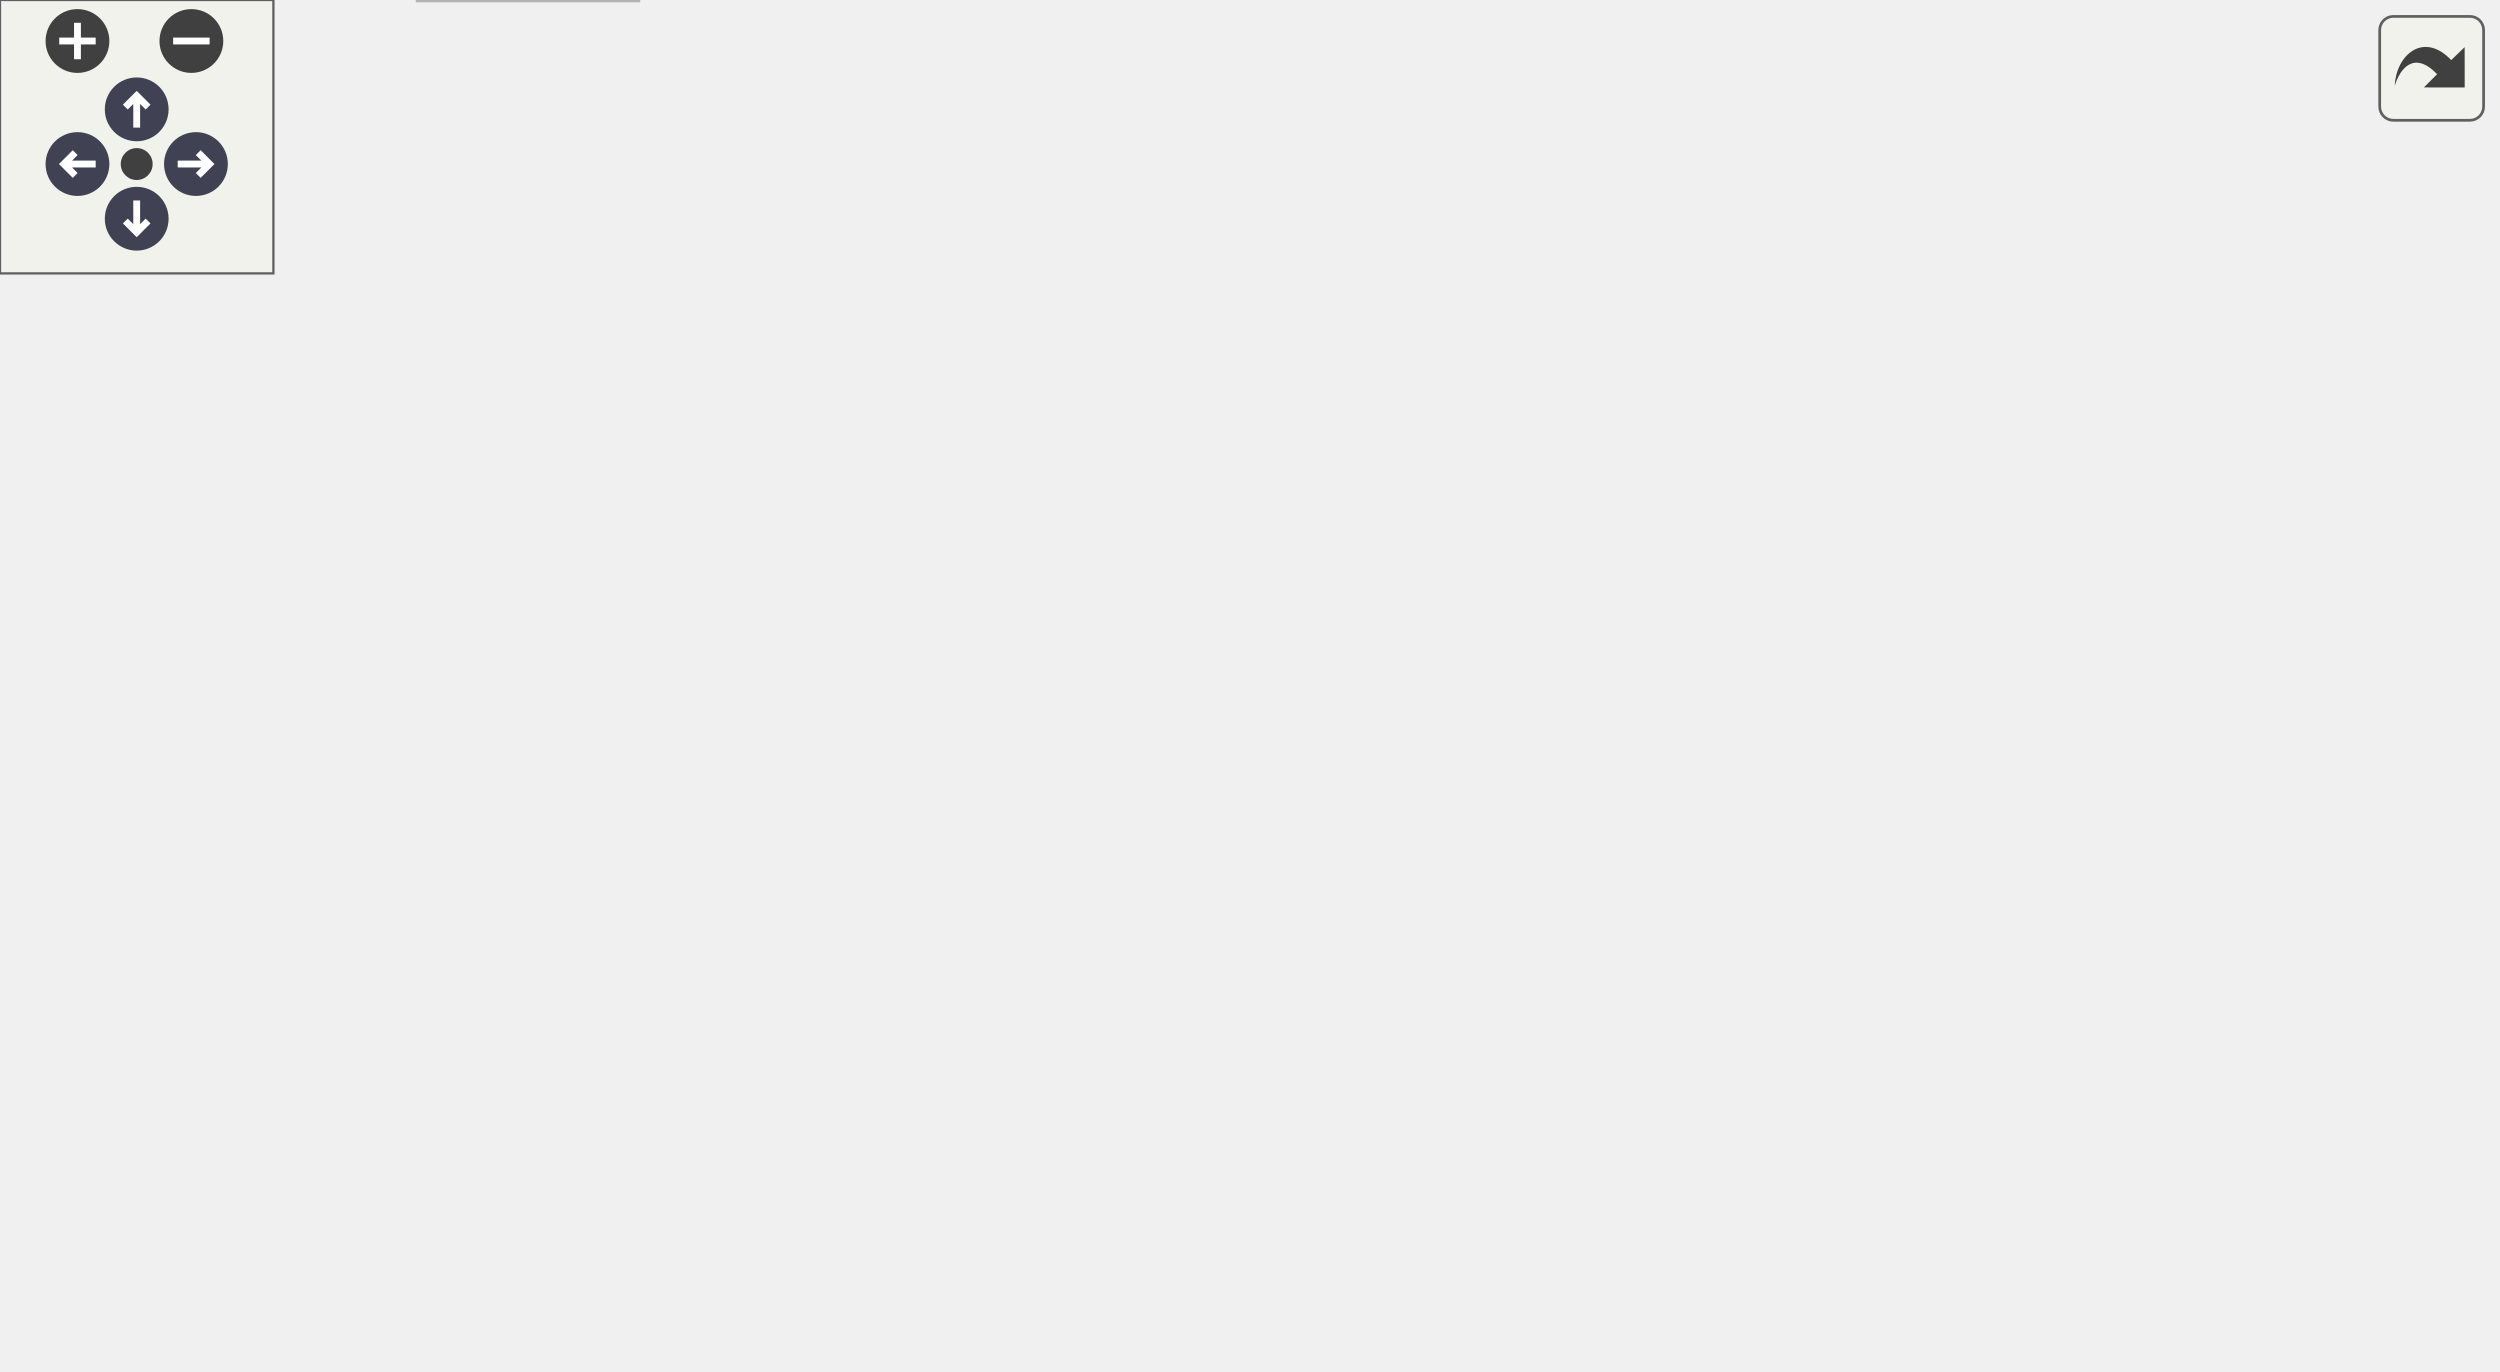
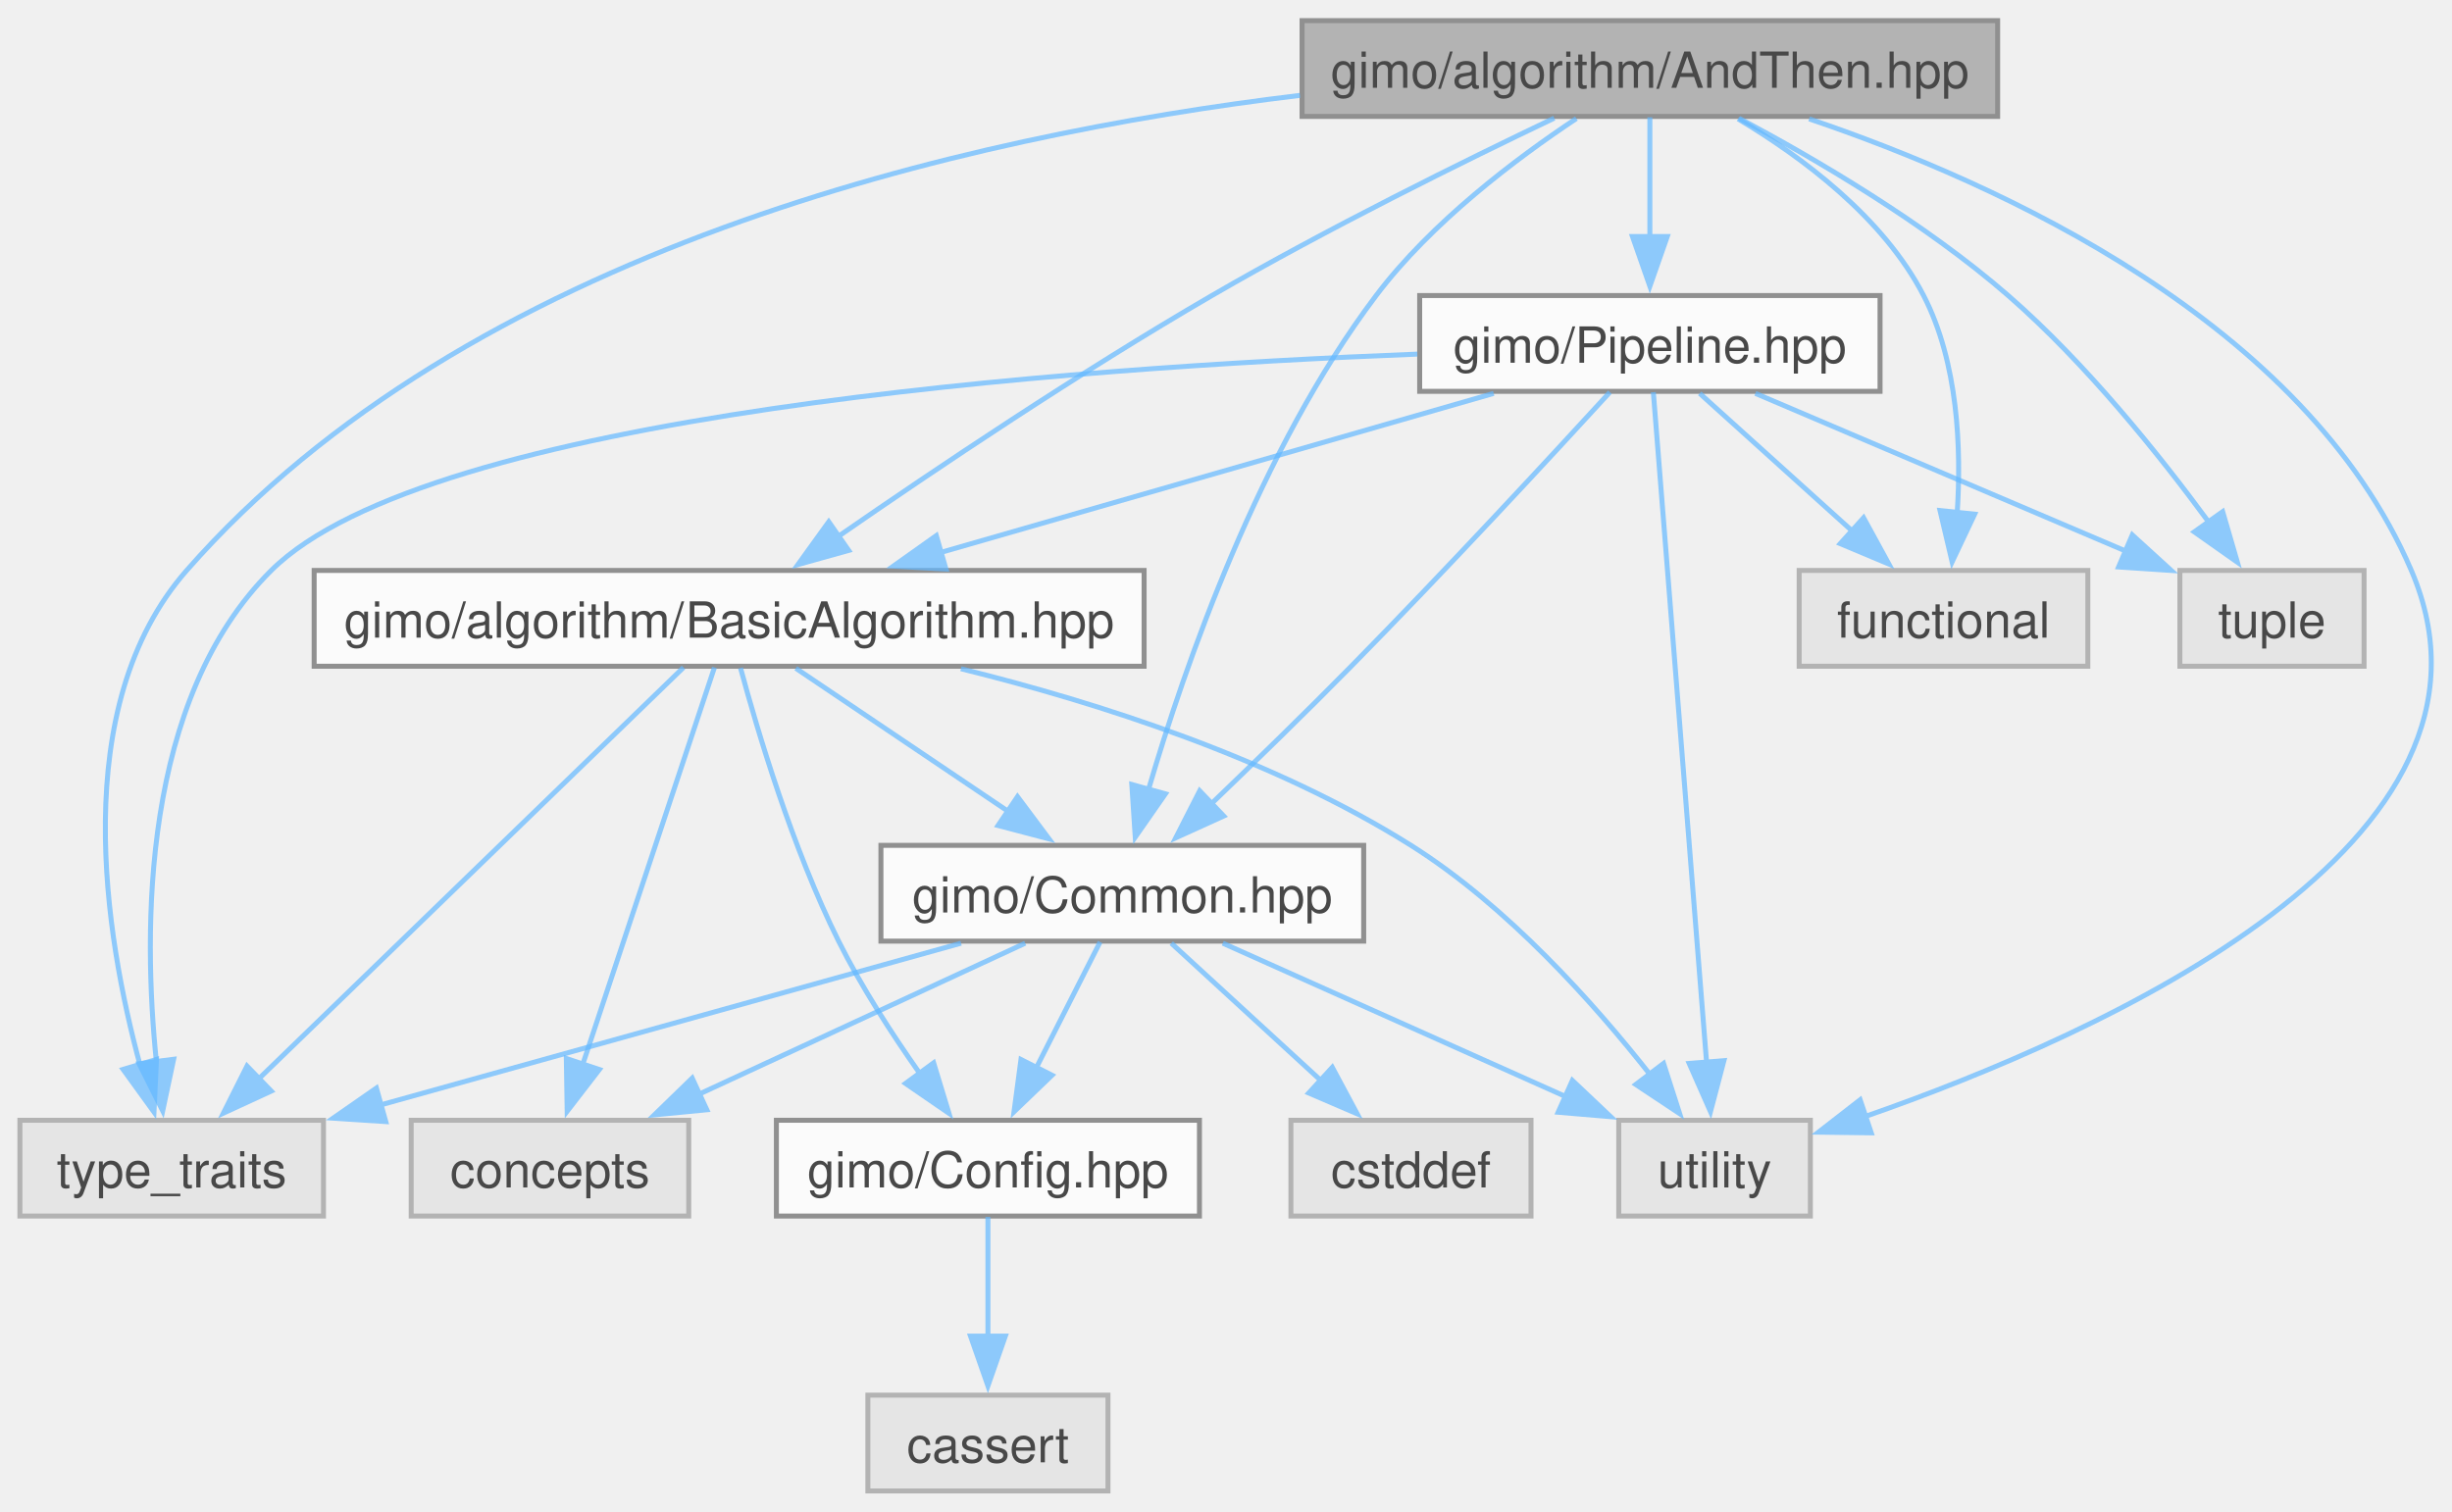
- <svg xmlns="http://www.w3.org/2000/svg" xmlns:xlink="http://www.w3.org/1999/xlink" id="main" version="1.1" xml:space="preserve">
-   <style type="text/css">
+ <svg xmlns="http://www.w3.org/2000/svg" xmlns:xlink="http://www.w3.org/1999/xlink" width="493pt" height="304pt" viewBox="0.00 0.00 492.67 303.50">
+   <svg id="main" version="1.1" xml:space="preserve">
+     <style type="text/css">
.node, .edge {opacity: 0.7;}
.node.selected, .edge.selected {opacity: 1;}
.edge:hover path { stroke: red; }
.edge:hover polygon { stroke: red; fill: red; }
</style>
-   <defs>
-     <circle id="rim" cx="0" cy="0" r="7" />
-     <circle id="rim2" cx="0" cy="0" r="3.5" />
-     <g id="zoomPlus">
-       <use xlink:href="#rim" fill="#404040">
-         <set attributeName="fill" to="#808080" begin="zoomplus.mouseover" end="zoomplus.mouseout" />
-       </use>
-       <path d="M-4,0h8M0,-4v8" fill="none" stroke="white" stroke-width="1.5" pointer-events="none" />
-     </g>
-     <g id="zoomMin">
-       <use xlink:href="#rim" fill="#404040">
-         <set attributeName="fill" to="#808080" begin="zoomminus.mouseover" end="zoomminus.mouseout" />
-       </use>
-       <path d="M-4,0h8" fill="none" stroke="white" stroke-width="1.5" pointer-events="none" />
-     </g>
-     <g id="arrowUp" transform="translate(30 24)">
-       <use xlink:href="#rim" />
-       <path pointer-events="none" fill="none" stroke="white" stroke-width="1.5" d="M0,-3.0v7 M-2.5,-0.5L0,-3.0L2.5,-0.5" />
-     </g>
-     <g id="arrowRight" transform="rotate(90) translate(36 -43)">
-       <use xlink:href="#rim" />
-       <path pointer-events="none" fill="none" stroke="white" stroke-width="1.5" d="M0,-3.0v7 M-2.5,-0.5L0,-3.0L2.5,-0.5" />
-     </g>
-     <g id="arrowDown" transform="rotate(180) translate(-30 -48)">
-       <use xlink:href="#rim" />
-       <path pointer-events="none" fill="none" stroke="white" stroke-width="1.5" d="M0,-3.0v7 M-2.5,-0.5L0,-3.0L2.5,-0.5" />
-     </g>
-     <g id="arrowLeft" transform="rotate(270) translate(-36 17)">
-       <use xlink:href="#rim" />
-       <path pointer-events="none" fill="none" stroke="white" stroke-width="1.5" d="M0,-3.0v7 M-2.5,-0.5L0,-3.0L2.5,-0.5" />
-     </g>
-     <g id="resetDef">
-       <use xlink:href="#rim2" fill="#404040">
-         <set attributeName="fill" to="#808080" begin="reset.mouseover" end="reset.mouseout" />
-       </use>
-     </g>
-   </defs>
-   <svg id="graph" class="graph">
-     <g id="viewport">
-       <g id="Node000001" class="node">
-         <g id="a_Node000001">
-           <a xlink:title=" ">
-             <polygon fill="#999999" stroke="#666666" points="440.75,-240.25 301,-240.25 301,-221 440.75,-221 440.75,-240.25" />
-             <text text-anchor="middle" x="370.88" y="-226.75" font-family="Helvetica,sans-Serif" font-size="10.00">gimo/algorithm/AndThen.hpp</text>
-           </a>
+     <svg id="graph" class="graph">
+       <g id="graph0" class="graph" transform="scale(1 1) rotate(0) translate(4 299.5)">
+         <g id="Node000001" class="node">
+           <g id="a_Node000001">
+             <a xlink:title=" ">
+               <polygon fill="#999999" stroke="#666666" points="397.38,-295.5 257.62,-295.5 257.62,-276.25 397.38,-276.25 397.38,-295.5" />
+               <text text-anchor="middle" x="327.5" y="-282" font-family="Helvetica,sans-Serif" font-size="10.00">gimo/algorithm/AndThen.hpp</text>
+             </a>
+           </g>
+         </g>
+         <g id="Node000002" class="node">
+           <g id="a_Node000002">
+             <a xlink:href="../../d3/d58/_common_8hpp.html" target="_top" xlink:title=" ">
+               <polygon fill="white" stroke="#666666" points="270,-129.75 173,-129.75 173,-110.5 270,-110.5 270,-129.75" />
+               <text text-anchor="middle" x="221.5" y="-116.25" font-family="Helvetica,sans-Serif" font-size="10.00">gimo/Common.hpp</text>
+             </a>
+           </g>
+         </g>
+         <g id="edge1_Node000001_Node000002" class="edge">
+           <g id="a_edge1_Node000001_Node000002">
+             <a xlink:title=" ">
+               <path fill="none" stroke="#63b8ff" d="M312.74,-275.83C300.59,-267.76 283.62,-254.97 272.5,-240.25 249.07,-209.23 234.03,-165.81 226.73,-140.86" />
+               <polygon fill="#63b8ff" stroke="#63b8ff" points="230.16,-140.1 224.1,-131.41 223.41,-141.98 230.16,-140.1" />
+             </a>
+           </g>
+         </g>
+         <g id="Node000007" class="node">
+           <g id="a_Node000007">
+             <a xlink:title=" ">
+               <polygon fill="#e0e0e0" stroke="#999999" points="61,-74.5 0,-74.5 0,-55.25 61,-55.25 61,-74.5" />
+               <text text-anchor="middle" x="30.5" y="-61" font-family="Helvetica,sans-Serif" font-size="10.00">type_traits</text>
+             </a>
+           </g>
+         </g>
+         <g id="edge23_Node000001_Node000007" class="edge">
+           <g id="a_edge23_Node000001_Node000007">
+             <a xlink:title=" ">
+               <path fill="none" stroke="#63b8ff" d="M257.2,-280.48C189.74,-272.36 90.01,-249.44 33.5,-185 9.48,-157.61 17.09,-111.53 24.18,-85.44" />
+               <polygon fill="#63b8ff" stroke="#63b8ff" points="27.44,-86.73 26.94,-76.15 20.73,-84.73 27.44,-86.73" />
+             </a>
+           </g>
+         </g>
+         <g id="Node000008" class="node">
+           <g id="a_Node000008">
+             <a xlink:title=" ">
+               <polygon fill="#e0e0e0" stroke="#999999" points="359.75,-74.5 321.25,-74.5 321.25,-55.25 359.75,-55.25 359.75,-74.5" />
+               <text text-anchor="middle" x="340.5" y="-61" font-family="Helvetica,sans-Serif" font-size="10.00">utility</text>
+             </a>
+           </g>
+         </g>
+         <g id="edge24_Node000001_Node000008" class="edge">
+           <g id="a_edge24_Node000001_Node000008">
+             <a xlink:title=" ">
+               <path fill="none" stroke="#63b8ff" d="M359.5,-275.76C397.69,-262.83 459.07,-235 480.5,-185 504.01,-130.14 418.46,-91.86 370.65,-75.22" />
+               <polygon fill="#63b8ff" stroke="#63b8ff" points="371.98,-71.97 361.38,-72.11 369.75,-78.61 371.98,-71.97" />
+             </a>
+           </g>
+         </g>
+         <g id="Node000009" class="node">
+           <g id="a_Node000009">
+             <a xlink:href="../../d1/da8/_pipeline_8hpp.html" target="_top" xlink:title=" ">
+               <polygon fill="white" stroke="#666666" points="373.75,-240.25 281.25,-240.25 281.25,-221 373.75,-221 373.75,-240.25" />
+               <text text-anchor="middle" x="327.5" y="-226.75" font-family="Helvetica,sans-Serif" font-size="10.00">gimo/Pipeline.hpp</text>
+             </a>
+           </g>
+         </g>
+         <g id="edge8_Node000001_Node000009" class="edge">
+           <g id="a_edge8_Node000001_Node000009">
+             <a xlink:title=" ">
+               <path fill="none" stroke="#63b8ff" d="M327.5,-276.08C327.5,-269.57 327.5,-260.42 327.5,-252.12" />
+               <polygon fill="#63b8ff" stroke="#63b8ff" points="331,-252.12 327.5,-242.12 324,-252.12 331,-252.12" />
+             </a>
+           </g>
+         </g>
+         <g id="Node000010" class="node">
+           <g id="a_Node000010">
+             <a xlink:href="../../de/dca/_basic_algorithm_8hpp.html" target="_top" xlink:title=" ">
+               <polygon fill="white" stroke="#666666" points="225.88,-185 59.12,-185 59.12,-165.75 225.88,-165.75 225.88,-185" />
+               <text text-anchor="middle" x="142.5" y="-171.5" font-family="Helvetica,sans-Serif" font-size="10.00">gimo/algorithm/BasicAlgorithm.hpp</text>
+             </a>
+           </g>
+         </g>
+         <g id="edge20_Node000001_Node000010" class="edge">
+           <g id="a_edge20_Node000001_Node000010">
+             <a xlink:title=" ">
+               <path fill="none" stroke="#63b8ff" d="M308.29,-275.91C290.23,-267.3 262.61,-253.66 239.5,-240.25 213.04,-224.89 183.87,-205.3 164.5,-191.89" />
+               <polygon fill="#63b8ff" stroke="#63b8ff" points="166.52,-189.03 156.32,-186.18 162.52,-194.78 166.52,-189.03" />
+             </a>
+           </g>
+         </g>
+         <g id="Node000011" class="node">
+           <g id="a_Node000011">
+             <a xlink:title=" ">
+               <polygon fill="#e0e0e0" stroke="#999999" points="415.5,-185 357.5,-185 357.5,-165.75 415.5,-165.75 415.5,-185" />
+               <text text-anchor="middle" x="386.5" y="-171.5" font-family="Helvetica,sans-Serif" font-size="10.00">functional</text>
+             </a>
+           </g>
+         </g>
+         <g id="edge21_Node000001_Node000011" class="edge">
+           <g id="a_edge21_Node000001_Node000011">
+             <a xlink:title=" ">
+               <path fill="none" stroke="#63b8ff" d="M345.21,-275.76C358,-268.14 374.39,-255.99 382.5,-240.25 389.44,-226.78 390.12,-209.53 389.24,-196.35" />
+               <polygon fill="#63b8ff" stroke="#63b8ff" points="392.76,-196.31 388.23,-186.73 385.8,-197.04 392.76,-196.31" />
+             </a>
+           </g>
+         </g>
+         <g id="Node000012" class="node">
+           <g id="a_Node000012">
+             <a xlink:title=" ">
+               <polygon fill="#e0e0e0" stroke="#999999" points="471,-185 434,-185 434,-165.75 471,-165.75 471,-185" />
+               <text text-anchor="middle" x="452.5" y="-171.5" font-family="Helvetica,sans-Serif" font-size="10.00">tuple</text>
+             </a>
+           </g>
+         </g>
+         <g id="edge22_Node000001_Node000012" class="edge">
+           <g id="a_edge22_Node000001_Node000012">
+             <a xlink:title=" ">
+               <path fill="none" stroke="#63b8ff" d="M345.45,-275.87C360.71,-267.74 382.75,-254.83 399.5,-240.25 415.09,-226.68 429.85,-208.26 439.81,-194.69" />
+               <polygon fill="#63b8ff" stroke="#63b8ff" points="442.59,-196.82 445.55,-186.65 436.89,-192.75 442.59,-196.82" />
+             </a>
+           </g>
+         </g>
+         <g id="Node000003" class="node">
+           <g id="a_Node000003">
+             <a xlink:href="../../d8/dd2/_config_8hpp.html" target="_top" xlink:title=" ">
+               <polygon fill="white" stroke="#666666" points="237,-74.5 152,-74.5 152,-55.25 237,-55.25 237,-74.5" />
+               <text text-anchor="middle" x="194.5" y="-61" font-family="Helvetica,sans-Serif" font-size="10.00">gimo/Config.hpp</text>
+             </a>
+           </g>
+         </g>
+         <g id="edge2_Node000002_Node000003" class="edge">
+           <g id="a_edge2_Node000002_Node000003">
+             <a xlink:title=" ">
+               <path fill="none" stroke="#63b8ff" d="M217.04,-110.33C213.55,-103.44 208.55,-93.59 204.15,-84.91" />
+               <polygon fill="#63b8ff" stroke="#63b8ff" points="207.38,-83.55 199.74,-76.21 201.14,-86.71 207.38,-83.55" />
+             </a>
+           </g>
+         </g>
+         <g id="Node000005" class="node">
+           <g id="a_Node000005">
+             <a xlink:title=" ">
+               <polygon fill="#e0e0e0" stroke="#999999" points="134.38,-74.5 78.62,-74.5 78.62,-55.25 134.38,-55.25 134.38,-74.5" />
+               <text text-anchor="middle" x="106.5" y="-61" font-family="Helvetica,sans-Serif" font-size="10.00">concepts</text>
+             </a>
+           </g>
+         </g>
+         <g id="edge4_Node000002_Node000005" class="edge">
+           <g id="a_edge4_Node000002_Node000005">
+             <a xlink:title=" ">
+               <path fill="none" stroke="#63b8ff" d="M201.99,-110.09C183.98,-101.75 156.98,-89.25 136.27,-79.66" />
+               <polygon fill="#63b8ff" stroke="#63b8ff" points="138.02,-76.61 127.48,-75.59 135.08,-82.97 138.02,-76.61" />
+             </a>
+           </g>
+         </g>
+         <g id="Node000006" class="node">
+           <g id="a_Node000006">
+             <a xlink:title=" ">
+               <polygon fill="#e0e0e0" stroke="#999999" points="303.62,-74.5 255.38,-74.5 255.38,-55.25 303.62,-55.25 303.62,-74.5" />
+               <text text-anchor="middle" x="279.5" y="-61" font-family="Helvetica,sans-Serif" font-size="10.00">cstddef</text>
+             </a>
+           </g>
+         </g>
+         <g id="edge5_Node000002_Node000006" class="edge">
+           <g id="a_edge5_Node000002_Node000006">
+             <a xlink:title=" ">
+               <path fill="none" stroke="#63b8ff" d="M231.34,-110.09C239.55,-102.55 251.48,-91.6 261.41,-82.48" />
+               <polygon fill="#63b8ff" stroke="#63b8ff" points="263.69,-85.14 268.69,-75.8 258.96,-79.98 263.69,-85.14" />
+             </a>
+           </g>
+         </g>
+         <g id="edge6_Node000002_Node000007" class="edge">
+           <g id="a_edge6_Node000002_Node000007">
+             <a xlink:title=" ">
+               <path fill="none" stroke="#63b8ff" d="M189.1,-110.09C156.93,-101.12 107.46,-87.33 72.33,-77.54" />
+               <polygon fill="#63b8ff" stroke="#63b8ff" points="73.51,-74.23 62.93,-74.92 71.63,-80.97 73.51,-74.23" />
+             </a>
+           </g>
+         </g>
+         <g id="edge7_Node000002_Node000008" class="edge">
+           <g id="a_edge7_Node000002_Node000008">
+             <a xlink:title=" ">
+               <path fill="none" stroke="#63b8ff" d="M241.69,-110.09C260.63,-101.61 289.21,-88.83 310.76,-79.18" />
+               <polygon fill="#63b8ff" stroke="#63b8ff" points="311.93,-82.5 319.62,-75.22 309.07,-76.11 311.93,-82.5" />
+             </a>
+           </g>
+         </g>
+         <g id="Node000004" class="node">
+           <g id="a_Node000004">
+             <a xlink:title=" ">
+               <polygon fill="#e0e0e0" stroke="#999999" points="218.62,-19.25 170.38,-19.25 170.38,0 218.62,0 218.62,-19.25" />
+               <text text-anchor="middle" x="194.5" y="-5.75" font-family="Helvetica,sans-Serif" font-size="10.00">cassert</text>
+             </a>
+           </g>
+         </g>
+         <g id="edge3_Node000003_Node000004" class="edge">
+           <g id="a_edge3_Node000003_Node000004">
+             <a xlink:title=" ">
+               <path fill="none" stroke="#63b8ff" d="M194.5,-55.08C194.5,-48.57 194.5,-39.42 194.5,-31.12" />
+               <polygon fill="#63b8ff" stroke="#63b8ff" points="198,-31.12 194.5,-21.12 191,-31.12 198,-31.12" />
+             </a>
+           </g>
+         </g>
+         <g id="edge9_Node000009_Node000002" class="edge">
+           <g id="a_edge9_Node000009_Node000002">
+             <a xlink:title=" ">
+               <path fill="none" stroke="#63b8ff" d="M319.47,-220.83C308.08,-208.39 286.49,-185.05 267.5,-165.75 258.35,-156.45 247.93,-146.31 239.32,-138.04" />
+               <polygon fill="#63b8ff" stroke="#63b8ff" points="241.88,-135.65 232.24,-131.27 237.05,-140.71 241.88,-135.65" />
+             </a>
+           </g>
+         </g>
+         <g id="edge18_Node000009_Node000007" class="edge">
+           <g id="a_edge18_Node000009_Node000007">
+             <a xlink:title=" ">
+               <path fill="none" stroke="#63b8ff" d="M280.78,-228.48C210.43,-225.74 82.16,-216.45 50.5,-185 24.42,-159.09 24.68,-112.8 27.43,-86.2" />
+               <polygon fill="#63b8ff" stroke="#63b8ff" points="30.89,-86.76 28.69,-76.39 23.95,-85.87 30.89,-86.76" />
+             </a>
+           </g>
+         </g>
+         <g id="edge19_Node000009_Node000008" class="edge">
+           <g id="a_edge19_Node000009_Node000008">
+             <a xlink:title=" ">
+               <path fill="none" stroke="#63b8ff" d="M328.2,-220.82C330.21,-195.5 336.04,-122 338.9,-86.09" />
+               <polygon fill="#63b8ff" stroke="#63b8ff" points="342.38,-86.48 339.68,-76.23 335.4,-85.92 342.38,-86.48" />
+             </a>
+           </g>
+         </g>
+         <g id="edge10_Node000009_Node000010" class="edge">
+           <g id="a_edge10_Node000009_Node000010">
+             <a xlink:title=" ">
+               <path fill="none" stroke="#63b8ff" d="M296.12,-220.59C265.55,-211.79 218.88,-198.36 184.99,-188.61" />
+               <polygon fill="#63b8ff" stroke="#63b8ff" points="186.07,-185.27 175.49,-185.87 184.13,-192 186.07,-185.27" />
+             </a>
+           </g>
+         </g>
+         <g id="edge16_Node000009_Node000011" class="edge">
+           <g id="a_edge16_Node000009_Node000011">
+             <a xlink:title=" ">
+               <path fill="none" stroke="#63b8ff" d="M337.51,-220.59C345.87,-213.05 358,-202.1 368.1,-192.98" />
+               <polygon fill="#63b8ff" stroke="#63b8ff" points="370.44,-195.59 375.52,-186.29 365.75,-190.39 370.44,-195.59" />
+             </a>
+           </g>
+         </g>
+         <g id="edge17_Node000009_Node000012" class="edge">
+           <g id="a_edge17_Node000009_Node000012">
+             <a xlink:title=" ">
+               <path fill="none" stroke="#63b8ff" d="M348.7,-220.59C369.18,-211.87 400.35,-198.59 423.19,-188.86" />
+               <polygon fill="#63b8ff" stroke="#63b8ff" points="424.43,-192.14 432.26,-185 421.68,-185.7 424.43,-192.14" />
+             </a>
+           </g>
+         </g>
+         <g id="edge11_Node000010_Node000002" class="edge">
+           <g id="a_edge11_Node000010_Node000002">
+             <a xlink:title=" ">
+               <path fill="none" stroke="#63b8ff" d="M155.9,-165.34C167.59,-157.46 184.8,-145.86 198.66,-136.52" />
+               <polygon fill="#63b8ff" stroke="#63b8ff" points="200.44,-139.54 206.78,-131.05 196.53,-133.74 200.44,-139.54" />
+             </a>
+           </g>
+         </g>
+         <g id="edge12_Node000010_Node000003" class="edge">
+           <g id="a_edge12_Node000010_Node000003">
+             <a xlink:title=" ">
+               <path fill="none" stroke="#63b8ff" d="M144.79,-165.4C148.2,-152.77 155.2,-129.19 164.5,-110.5 169.07,-101.32 175.24,-91.8 180.8,-83.92" />
+               <polygon fill="#63b8ff" stroke="#63b8ff" points="183.59,-86.04 186.67,-75.9 177.94,-81.9 183.59,-86.04" />
+             </a>
+           </g>
+         </g>
+         <g id="edge13_Node000010_Node000005" class="edge">
+           <g id="a_edge13_Node000010_Node000005">
+             <a xlink:title=" ">
+               <path fill="none" stroke="#63b8ff" d="M139.55,-165.5C133.81,-148.17 120.97,-109.48 113.09,-85.74" />
+               <polygon fill="#63b8ff" stroke="#63b8ff" points="116.43,-84.7 109.96,-76.31 109.79,-86.91 116.43,-84.7" />
+             </a>
+           </g>
+         </g>
+         <g id="edge14_Node000010_Node000007" class="edge">
+           <g id="a_edge14_Node000010_Node000007">
+             <a xlink:title=" ">
+               <path fill="none" stroke="#63b8ff" d="M133.33,-165.5C114.71,-147.46 72.17,-106.25 48.05,-82.88" />
+               <polygon fill="#63b8ff" stroke="#63b8ff" points="50.5,-80.37 40.88,-75.93 45.63,-85.4 50.5,-80.37" />
+             </a>
+           </g>
+         </g>
+         <g id="edge15_Node000010_Node000008" class="edge">
+           <g id="a_edge15_Node000010_Node000008">
+             <a xlink:title=" ">
+               <path fill="none" stroke="#63b8ff" d="M189.07,-165.25C216.81,-158.39 251.87,-147.14 279.5,-129.75 298.9,-117.54 316.45,-97.81 327.69,-83.5" />
+               <polygon fill="#63b8ff" stroke="#63b8ff" points="330.25,-85.92 333.49,-75.83 324.67,-81.69 330.25,-85.92" />
+             </a>
+           </g>
        </g>
      </g>
-       <g id="Node000002" class="node">
-         <g id="a_Node000002">
-           <a xlink:href="../../d3/d58/_common_8hpp.html" target="_top" xlink:title=" ">
-             <polygon fill="white" stroke="#666666" points="207.38,-129.75 110.38,-129.75 110.38,-110.5 207.38,-110.5 207.38,-129.75" />
-             <text text-anchor="middle" x="158.88" y="-116.25" font-family="Helvetica,sans-Serif" font-size="10.00">gimo/Common.hpp</text>
-           </a>
-         </g>
-       </g>
-       <g id="edge1_Node000001_Node000002" class="edge">
-         <g id="a_edge1_Node000001_Node000002">
-           <a xlink:title=" ">
-             <path fill="none" stroke="#63b8ff" d="M300.55,-229.34C221.37,-227.35 99.93,-218.7 70.88,-185 52.4,-163.58 85.7,-145.35 116.49,-133.92" />
-             <polygon fill="#63b8ff" stroke="#63b8ff" points="117.49,-137.28 125.76,-130.66 115.17,-130.67 117.49,-137.28" />
-           </a>
-         </g>
-       </g>
-       <g id="Node000007" class="node">
-         <g id="a_Node000007">
-           <a xlink:title=" ">
-             <polygon fill="#e0e0e0" stroke="#999999" points="304.38,-74.5 243.38,-74.5 243.38,-55.25 304.38,-55.25 304.38,-74.5" />
-             <text text-anchor="middle" x="273.88" y="-61" font-family="Helvetica,sans-Serif" font-size="10.00">type_traits</text>
-           </a>
-         </g>
-       </g>
-       <g id="edge22_Node000001_Node000007" class="edge">
-         <g id="a_edge22_Node000001_Node000007">
-           <a xlink:title=" ">
-             <path fill="none" stroke="#63b8ff" d="M355.86,-220.76C343.56,-212.8 326.5,-200.07 315.88,-185 294.14,-154.17 282.65,-110.99 277.45,-85.97" />
-             <polygon fill="#63b8ff" stroke="#63b8ff" points="280.9,-85.35 275.57,-76.19 274.02,-86.67 280.9,-85.35" />
-           </a>
-         </g>
-       </g>
-       <g id="Node000008" class="node">
-         <g id="a_Node000008">
-           <a xlink:title=" ">
-             <polygon fill="#e0e0e0" stroke="#999999" points="384.12,-74.5 345.62,-74.5 345.62,-55.25 384.12,-55.25 384.12,-74.5" />
-             <text text-anchor="middle" x="364.88" y="-61" font-family="Helvetica,sans-Serif" font-size="10.00">utility</text>
-           </a>
-         </g>
-       </g>
-       <g id="edge23_Node000001_Node000008" class="edge">
-         <g id="a_edge23_Node000001_Node000008">
-           <a xlink:title=" ">
-             <path fill="none" stroke="#63b8ff" d="M407.4,-220.52C468.4,-203.59 580.41,-164.03 538.88,-110.5 521.46,-88.05 440.68,-74.95 395.56,-69.26" />
-             <polygon fill="#63b8ff" stroke="#63b8ff" points="396.24,-65.82 385.9,-68.1 395.41,-72.77 396.24,-65.82" />
-           </a>
-         </g>
-       </g>
-       <g id="Node000009" class="node">
-         <g id="a_Node000009">
-           <a xlink:href="../../d1/da8/_pipeline_8hpp.html" target="_top" xlink:title=" ">
-             <polygon fill="white" stroke="#666666" points="417.12,-185 324.62,-185 324.62,-165.75 417.12,-165.75 417.12,-185" />
-             <text text-anchor="middle" x="370.88" y="-171.5" font-family="Helvetica,sans-Serif" font-size="10.00">gimo/Pipeline.hpp</text>
-           </a>
-         </g>
-       </g>
-       <g id="edge8_Node000001_Node000009" class="edge">
-         <g id="a_edge8_Node000001_Node000009">
-           <a xlink:title=" ">
-             <path fill="none" stroke="#63b8ff" d="M370.88,-220.83C370.88,-214.32 370.88,-205.17 370.88,-196.87" />
-             <polygon fill="#63b8ff" stroke="#63b8ff" points="374.38,-196.87 370.88,-186.87 367.38,-196.87 374.38,-196.87" />
-           </a>
-         </g>
-       </g>
-       <g id="Node000010" class="node">
-         <g id="a_Node000010">
-           <a xlink:title=" ">
-             <polygon fill="#e0e0e0" stroke="#999999" points="473.88,-129.75 415.88,-129.75 415.88,-110.5 473.88,-110.5 473.88,-129.75" />
-             <text text-anchor="middle" x="444.88" y="-116.25" font-family="Helvetica,sans-Serif" font-size="10.00">functional</text>
-           </a>
-         </g>
-       </g>
-       <g id="edge20_Node000001_Node000010" class="edge">
-         <g id="a_edge20_Node000001_Node000010">
-           <a xlink:title=" ">
-             <path fill="none" stroke="#63b8ff" d="M386.58,-220.58C398.96,-212.68 415.76,-200.13 425.88,-185 434.64,-171.88 439.46,-154.61 442.05,-141.33" />
-             <polygon fill="#63b8ff" stroke="#63b8ff" points="445.48,-142.02 443.66,-131.59 438.58,-140.88 445.48,-142.02" />
-           </a>
-         </g>
-       </g>
-       <g id="Node000011" class="node">
-         <g id="a_Node000011">
-           <a xlink:title=" ">
-             <polygon fill="#e0e0e0" stroke="#999999" points="529.38,-129.75 492.38,-129.75 492.38,-110.5 529.38,-110.5 529.38,-129.75" />
-             <text text-anchor="middle" x="510.88" y="-116.25" font-family="Helvetica,sans-Serif" font-size="10.00">tuple</text>
-           </a>
-         </g>
-       </g>
-       <g id="edge21_Node000001_Node000011" class="edge">
-         <g id="a_edge21_Node000001_Node000011">
-           <a xlink:title=" ">
-             <path fill="none" stroke="#63b8ff" d="M387.77,-220.65C403,-212.25 425.74,-198.94 443.88,-185 462.69,-170.54 482.09,-151.51 495.14,-138" />
-             <polygon fill="#63b8ff" stroke="#63b8ff" points="497.34,-140.77 501.69,-131.11 492.26,-135.95 497.34,-140.77" />
-           </a>
-         </g>
-       </g>
-       <g id="Node000012" class="node">
-         <g id="a_Node000012">
-           <a xlink:href="../../de/dca/_basic_algorithm_8hpp.html" target="_top" xlink:title=" ">
-             <polygon fill="white" stroke="#666666" points="246.25,-185 79.5,-185 79.5,-165.75 246.25,-165.75 246.25,-185" />
-             <text text-anchor="middle" x="162.88" y="-171.5" font-family="Helvetica,sans-Serif" font-size="10.00">gimo/algorithm/BasicAlgorithm.hpp</text>
-           </a>
-         </g>
-       </g>
-       <g id="edge14_Node000001_Node000012" class="edge">
-         <g id="a_edge14_Node000001_Node000012">
-           <a xlink:title=" ">
-             <path fill="none" stroke="#63b8ff" d="M335.59,-220.59C300.78,-211.68 247.37,-198.01 209.17,-188.23" />
-             <polygon fill="#63b8ff" stroke="#63b8ff" points="210.35,-184.92 199.8,-185.83 208.62,-191.7 210.35,-184.92" />
-           </a>
-         </g>
-       </g>
-       <g id="Node000003" class="node">
-         <g id="a_Node000003">
-           <a xlink:href="../../d8/dd2/_config_8hpp.html" target="_top" xlink:title=" ">
-             <polygon fill="white" stroke="#666666" points="158.38,-74.5 73.38,-74.5 73.38,-55.25 158.38,-55.25 158.38,-74.5" />
-             <text text-anchor="middle" x="115.88" y="-61" font-family="Helvetica,sans-Serif" font-size="10.00">gimo/Config.hpp</text>
-           </a>
-         </g>
-       </g>
-       <g id="edge2_Node000002_Node000003" class="edge">
-         <g id="a_edge2_Node000002_Node000003">
-           <a xlink:title=" ">
-             <path fill="none" stroke="#63b8ff" d="M151.77,-110.33C145.96,-103.13 137.54,-92.71 130.32,-83.76" />
-             <polygon fill="#63b8ff" stroke="#63b8ff" points="133.09,-81.62 124.08,-76.04 127.64,-86.02 133.09,-81.62" />
-           </a>
-         </g>
-       </g>
-       <g id="Node000005" class="node">
-         <g id="a_Node000005">
-           <a xlink:title=" ">
-             <polygon fill="#e0e0e0" stroke="#999999" points="55.75,-74.5 0,-74.5 0,-55.25 55.75,-55.25 55.75,-74.5" />
-             <text text-anchor="middle" x="27.88" y="-61" font-family="Helvetica,sans-Serif" font-size="10.00">concepts</text>
-           </a>
-         </g>
-       </g>
-       <g id="edge4_Node000002_Node000005" class="edge">
-         <g id="a_edge4_Node000002_Node000005">
-           <a xlink:title=" ">
-             <path fill="none" stroke="#63b8ff" d="M136.65,-110.09C115.86,-101.64 84.53,-88.9 60.82,-79.27" />
-             <polygon fill="#63b8ff" stroke="#63b8ff" points="62.19,-76.05 51.61,-75.52 59.55,-82.53 62.19,-76.05" />
-           </a>
-         </g>
-       </g>
-       <g id="Node000006" class="node">
-         <g id="a_Node000006">
-           <a xlink:title=" ">
-             <polygon fill="#e0e0e0" stroke="#999999" points="225,-74.5 176.75,-74.5 176.75,-55.25 225,-55.25 225,-74.5" />
-             <text text-anchor="middle" x="200.88" y="-61" font-family="Helvetica,sans-Serif" font-size="10.00">cstddef</text>
-           </a>
-         </g>
-       </g>
-       <g id="edge5_Node000002_Node000006" class="edge">
-         <g id="a_edge5_Node000002_Node000006">
-           <a xlink:title=" ">
-             <path fill="none" stroke="#63b8ff" d="M165.81,-110.33C171.49,-103.13 179.71,-92.71 186.77,-83.76" />
-             <polygon fill="#63b8ff" stroke="#63b8ff" points="189.41,-86.07 192.85,-76.05 183.91,-81.73 189.41,-86.07" />
-           </a>
-         </g>
-       </g>
-       <g id="edge6_Node000002_Node000007" class="edge">
-         <g id="a_edge6_Node000002_Node000007">
-           <a xlink:title=" ">
-             <path fill="none" stroke="#63b8ff" d="M178.38,-110.09C196.39,-101.75 223.4,-89.25 244.1,-79.66" />
-             <polygon fill="#63b8ff" stroke="#63b8ff" points="245.29,-82.97 252.9,-75.59 242.35,-76.61 245.29,-82.97" />
-           </a>
-         </g>
-       </g>
-       <g id="edge7_Node000002_Node000008" class="edge">
-         <g id="a_edge7_Node000002_Node000008">
-           <a xlink:title=" ">
-             <path fill="none" stroke="#63b8ff" d="M193.82,-110.09C233.35,-99.87 297.09,-83.4 334.59,-73.7" />
-             <polygon fill="#63b8ff" stroke="#63b8ff" points="335.06,-77.2 343.86,-71.31 333.3,-70.42 335.06,-77.2" />
-           </a>
-         </g>
-       </g>
-       <g id="Node000004" class="node">
-         <g id="a_Node000004">
-           <a xlink:title=" ">
-             <polygon fill="#e0e0e0" stroke="#999999" points="140,-19.25 91.75,-19.25 91.75,0 140,0 140,-19.25" />
-             <text text-anchor="middle" x="115.88" y="-5.75" font-family="Helvetica,sans-Serif" font-size="10.00">cassert</text>
-           </a>
-         </g>
-       </g>
-       <g id="edge3_Node000003_Node000004" class="edge">
-         <g id="a_edge3_Node000003_Node000004">
-           <a xlink:title=" ">
-             <path fill="none" stroke="#63b8ff" d="M115.88,-55.08C115.88,-48.57 115.88,-39.42 115.88,-31.12" />
-             <polygon fill="#63b8ff" stroke="#63b8ff" points="119.38,-31.12 115.88,-21.12 112.38,-31.12 119.38,-31.12" />
-           </a>
-         </g>
-       </g>
-       <g id="edge9_Node000009_Node000002" class="edge">
-         <g id="a_edge9_Node000009_Node000002">
-           <a xlink:title=" ">
-             <path fill="none" stroke="#63b8ff" d="M334.91,-165.34C299.43,-156.43 245,-142.76 206.06,-132.98" />
-             <polygon fill="#63b8ff" stroke="#63b8ff" points="207.03,-129.61 196.48,-130.57 205.33,-136.4 207.03,-129.61" />
-           </a>
-         </g>
-       </g>
-       <g id="edge12_Node000009_Node000007" class="edge">
-         <g id="a_edge12_Node000009_Node000007">
-           <a xlink:title=" ">
-             <path fill="none" stroke="#63b8ff" d="M362.94,-165.5C346.88,-147.53 310.29,-106.61 289.35,-83.19" />
-             <polygon fill="#63b8ff" stroke="#63b8ff" points="292.21,-81.13 282.93,-76.01 286.99,-85.79 292.21,-81.13" />
-           </a>
-         </g>
-       </g>
-       <g id="edge13_Node000009_Node000008" class="edge">
-         <g id="a_edge13_Node000009_Node000008">
-           <a xlink:title=" ">
-             <path fill="none" stroke="#63b8ff" d="M370.38,-165.5C369.43,-148.25 367.31,-109.83 365.99,-86.06" />
-             <polygon fill="#63b8ff" stroke="#63b8ff" points="369.5,-86.18 365.46,-76.39 362.51,-86.57 369.5,-86.18" />
-           </a>
-         </g>
-       </g>
-       <g id="edge10_Node000009_Node000010" class="edge">
-         <g id="a_edge10_Node000009_Node000010">
-           <a xlink:title=" ">
-             <path fill="none" stroke="#63b8ff" d="M383.43,-165.34C394.34,-157.49 410.38,-145.95 423.34,-136.62" />
-             <polygon fill="#63b8ff" stroke="#63b8ff" points="425.21,-139.59 431.28,-130.91 421.12,-133.91 425.21,-139.59" />
-           </a>
-         </g>
-       </g>
-       <g id="edge11_Node000009_Node000011" class="edge">
-         <g id="a_edge11_Node000009_Node000011">
-           <a xlink:title=" ">
-             <path fill="none" stroke="#63b8ff" d="M394.62,-165.34C418.54,-156.24 455.51,-142.18 481.31,-132.37" />
-             <polygon fill="#63b8ff" stroke="#63b8ff" points="482.44,-135.68 490.54,-128.86 479.95,-129.14 482.44,-135.68" />
-           </a>
-         </g>
-       </g>
-       <g id="edge15_Node000012_Node000002" class="edge">
-         <g id="a_edge15_Node000012_Node000002">
-           <a xlink:title=" ">
-             <path fill="none" stroke="#63b8ff" d="M162.21,-165.58C161.72,-158.99 161.02,-149.71 160.39,-141.32" />
-             <polygon fill="#63b8ff" stroke="#63b8ff" points="163.9,-141.33 159.66,-131.62 156.92,-141.85 163.9,-141.33" />
-           </a>
-         </g>
-       </g>
-       <g id="edge16_Node000012_Node000003" class="edge">
-         <g id="a_edge16_Node000012_Node000003">
-           <a xlink:title=" ">
-             <path fill="none" stroke="#63b8ff" d="M141.77,-165.28C127.65,-157.94 110.19,-146.13 101.88,-129.75 94.72,-115.66 99.49,-98 105.33,-84.83" />
-             <polygon fill="#63b8ff" stroke="#63b8ff" points="108.42,-86.46 109.78,-75.96 102.17,-83.32 108.42,-86.46" />
-           </a>
-         </g>
-       </g>
-       <g id="edge17_Node000012_Node000005" class="edge">
-         <g id="a_edge17_Node000012_Node000005">
-           <a xlink:title=" ">
-             <path fill="none" stroke="#63b8ff" d="M146.93,-165.28C132.55,-156.79 111.07,-143.42 93.88,-129.75 75.62,-115.24 56.68,-96.46 43.8,-83.03" />
-             <polygon fill="#63b8ff" stroke="#63b8ff" points="46.38,-80.67 36.97,-75.8 41.29,-85.47 46.38,-80.67" />
-           </a>
-         </g>
-       </g>
-       <g id="edge18_Node000012_Node000007" class="edge">
-         <g id="a_edge18_Node000012_Node000007">
-           <a xlink:title=" ">
-             <path fill="none" stroke="#63b8ff" d="M174.9,-165.29C186.14,-156.6 203.21,-142.91 216.88,-129.75 232.21,-114.99 248.23,-96.75 259.37,-83.54" />
-             <polygon fill="#63b8ff" stroke="#63b8ff" points="261.85,-86.03 265.56,-76.1 256.47,-81.55 261.85,-86.03" />
-           </a>
-         </g>
-       </g>
-       <g id="edge19_Node000012_Node000008" class="edge">
-         <g id="a_edge19_Node000012_Node000008">
-           <a xlink:title=" ">
-             <path fill="none" stroke="#63b8ff" d="M179.75,-165.31C214.73,-146.52 295.4,-103.19 337.77,-80.43" />
-             <polygon fill="#63b8ff" stroke="#63b8ff" points="339.42,-83.52 346.57,-75.71 336.11,-77.35 339.42,-83.52" />
-           </a>
-         </g>
-       </g>
-     </g>
-   </svg>
-   <g id="navigator" transform="translate(0 0)" fill="#404254">
-     <rect fill="#f2f5e9" fill-opacity="0.5" stroke="#606060" stroke-width=".5" x="0" y="0" width="60" height="60" />
-     <use id="zoomplus" xlink:href="#zoomPlus" x="17" y="9" />
-     <use id="zoomminus" xlink:href="#zoomMin" x="42" y="9" />
-     <use id="reset" xlink:href="#resetDef" x="30" y="36" />
-     <use id="arrowup" xlink:href="#arrowUp" x="0" y="0" />
-     <use id="arrowright" xlink:href="#arrowRight" x="0" y="0" />
-     <use id="arrowdown" xlink:href="#arrowDown" x="0" y="0" />
-     <use id="arrowleft" xlink:href="#arrowLeft" x="0" y="0" />
-   </g>
-   <svg viewBox="0 0 15 15" width="100%" height="30px" preserveAspectRatio="xMaxYMin meet">
-     <g id="arrow_out" transform="scale(0.3 0.3)">
-       <a xlink:href="_and_then_8hpp__incl_org.svg" target="_base">
-         <rect id="button" ry="5" rx="5" y="6" x="6" height="38" width="38" fill="#f2f5e9" fill-opacity="0.5" stroke="#606060" stroke-width="1.0" />
-         <path id="arrow" d="M 11.5,31.437 C 11.94,20.098 22.043,11.323 32.159,21.979 L 37.069,17.246 C 37.069,17.246 37.088,32 37.088,32 L 22.16,31.978 C 22.16,31.978 26.998,27.14 26.998,27.14 C 18.529,18.264 13.292,25.23 11.5,31.437 z" style="fill:#404040;" />
-       </a>
-     </g>
+     </svg>
  </svg>
  <style type="text/css">

[data-mouse-over-selected='false'] { opacity: 0.7; }
[data-mouse-over-selected='true']  { opacity: 1.0; }

</style>
</svg>
